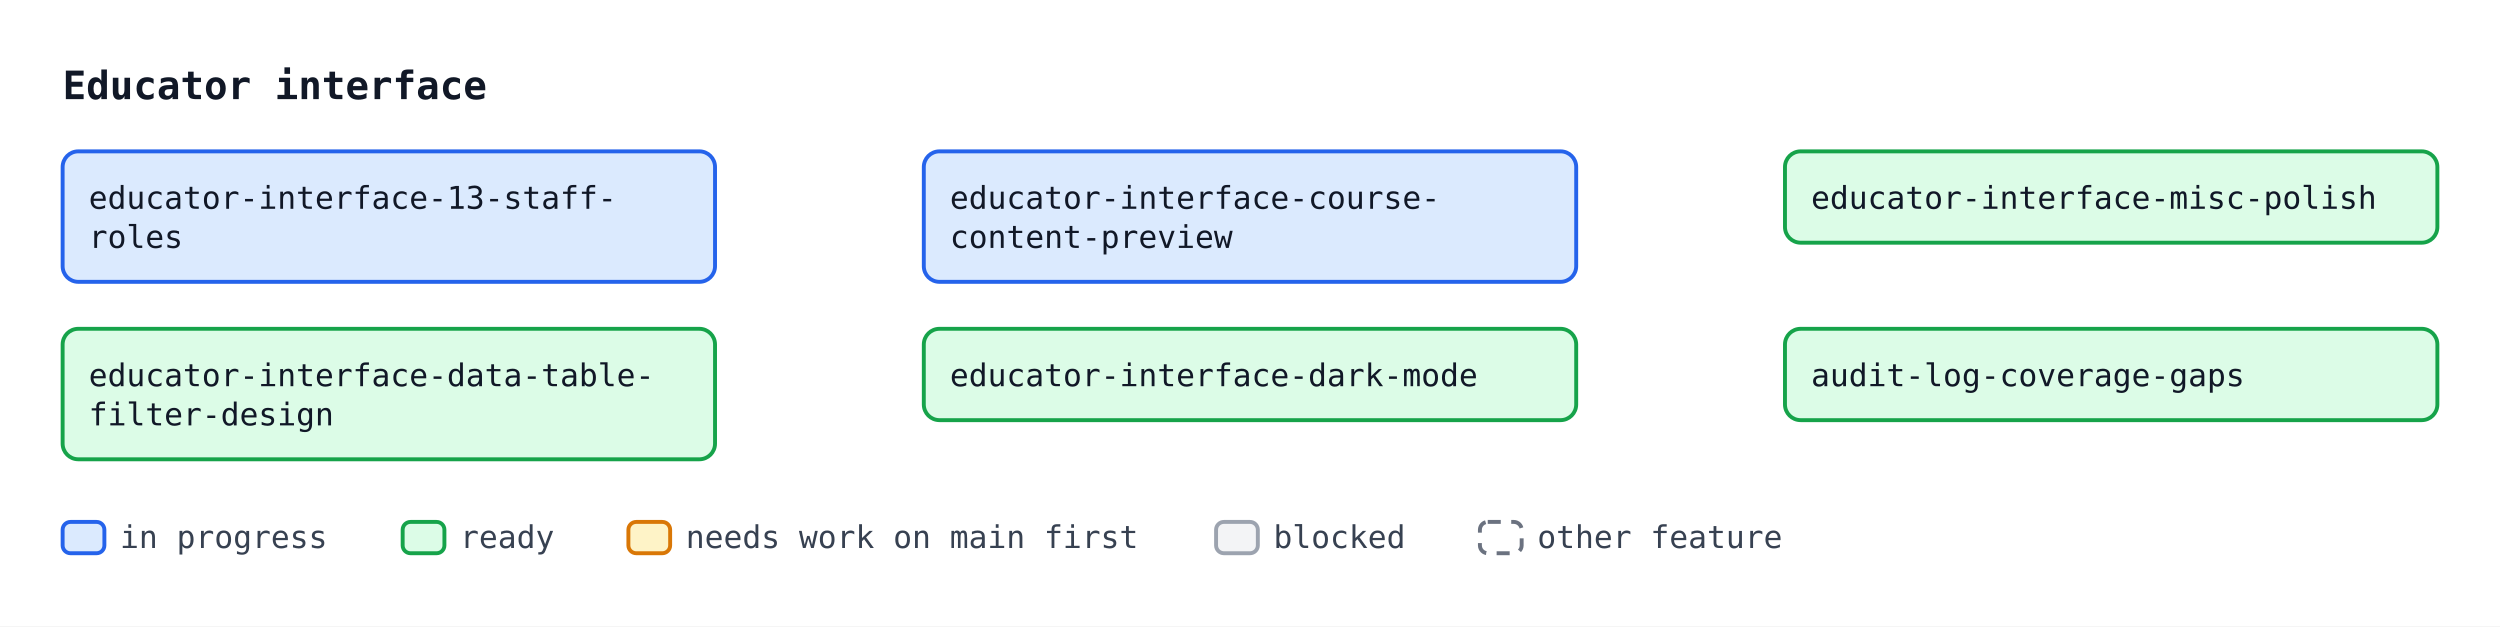
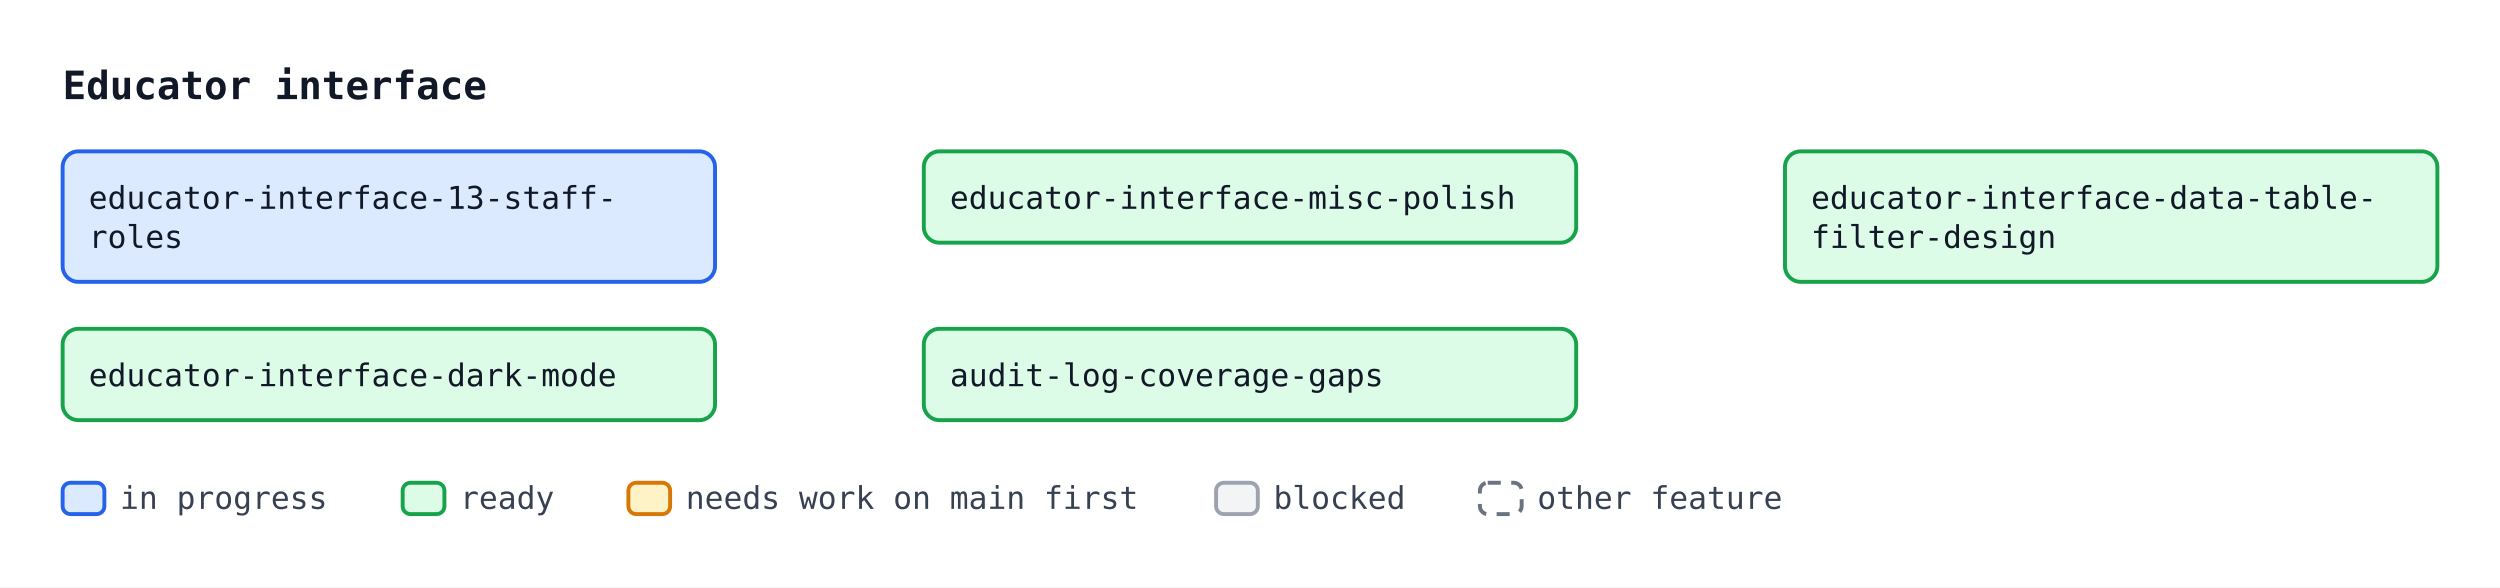
- <svg xmlns="http://www.w3.org/2000/svg" width="958" height="240" viewBox="0 0 958 240" font-family="ui-monospace, SFMono-Regular, Menlo, Consolas, monospace" font-size="12">
+ <svg xmlns="http://www.w3.org/2000/svg" width="958" height="225" viewBox="0 0 958 225" font-family="ui-monospace, SFMono-Regular, Menlo, Consolas, monospace" font-size="12">
  <defs>
    <marker id="arrow" viewBox="0 0 10 10" refX="10" refY="5" markerWidth="7" markerHeight="7" orient="auto-start-reverse">
      <path d="M0,0 L10,5 L0,10 z" fill="#4b5563" />
    </marker>
  </defs>
-   <rect width="958" height="240" fill="#ffffff" />
+   <rect width="958" height="225" fill="#ffffff" />
  <text x="24" y="38" font-size="15" font-weight="bold" fill="#111827">Educator interface</text>
  <rect x="24.0" y="58.0" width="250" height="50" rx="6" fill="#dbeafe" stroke="#2563eb" stroke-width="1.5" />
  <text x="34.0" y="80.0" fill="#111827">educator-interface-13-staff-</text>
  <text x="34.0" y="95.0" fill="#111827">roles</text>
-   <rect x="354.0" y="58.0" width="250" height="50" rx="6" fill="#dbeafe" stroke="#2563eb" stroke-width="1.5" />
-   <text x="364.0" y="80.0" fill="#111827">educator-interface-course-</text>
-   <text x="364.0" y="95.0" fill="#111827">content-preview</text>
-   <rect x="684.0" y="58.0" width="250" height="35" rx="6" fill="#dcfce7" stroke="#16a34a" stroke-width="1.5" />
-   <text x="694.0" y="80.0" fill="#111827">educator-interface-misc-polish</text>
-   <rect x="24.0" y="126.0" width="250" height="50" rx="6" fill="#dcfce7" stroke="#16a34a" stroke-width="1.5" />
-   <text x="34.0" y="148.0" fill="#111827">educator-interface-data-table-</text>
-   <text x="34.0" y="163.0" fill="#111827">filter-design</text>
+   <rect x="354.0" y="58.0" width="250" height="35" rx="6" fill="#dcfce7" stroke="#16a34a" stroke-width="1.5" />
+   <text x="364.0" y="80.0" fill="#111827">educator-interface-misc-polish</text>
+   <rect x="684.0" y="58.0" width="250" height="50" rx="6" fill="#dcfce7" stroke="#16a34a" stroke-width="1.5" />
+   <text x="694.0" y="80.0" fill="#111827">educator-interface-data-table-</text>
+   <text x="694.0" y="95.0" fill="#111827">filter-design</text>
+   <rect x="24.0" y="126.0" width="250" height="35" rx="6" fill="#dcfce7" stroke="#16a34a" stroke-width="1.5" />
+   <text x="34.0" y="148.0" fill="#111827">educator-interface-dark-mode</text>
  <rect x="354.0" y="126.0" width="250" height="35" rx="6" fill="#dcfce7" stroke="#16a34a" stroke-width="1.5" />
-   <text x="364.0" y="148.0" fill="#111827">educator-interface-dark-mode</text>
-   <rect x="684.0" y="126.0" width="250" height="35" rx="6" fill="#dcfce7" stroke="#16a34a" stroke-width="1.5" />
-   <text x="694.0" y="148.0" fill="#111827">audit-log-coverage-gaps</text>
-   <rect x="24.0" y="200" width="16" height="12" rx="3" fill="#dbeafe" stroke="#2563eb" stroke-width="1.5" />
-   <text x="46.0" y="210" fill="#374151">in progress</text>
-   <rect x="154.3" y="200" width="16" height="12" rx="3" fill="#dcfce7" stroke="#16a34a" stroke-width="1.5" />
-   <text x="176.3" y="210" fill="#374151">ready</text>
-   <rect x="240.8" y="200" width="16" height="12" rx="3" fill="#fef3c7" stroke="#d97706" stroke-width="1.5" />
-   <text x="262.8" y="210" fill="#374151">needs work on main first</text>
-   <rect x="466.0" y="200" width="16" height="12" rx="3" fill="#f3f4f6" stroke="#9ca3af" stroke-width="1.5" />
-   <text x="488.0" y="210" fill="#374151">blocked</text>
-   <rect x="567.1" y="200" width="16" height="12" rx="3" fill="#ffffff" stroke="#6b7280" stroke-width="1.5" stroke-dasharray="5 4" />
-   <text x="589.1" y="210" fill="#374151">other feature</text>
+   <text x="364.0" y="148.0" fill="#111827">audit-log-coverage-gaps</text>
+   <rect x="24.0" y="185" width="16" height="12" rx="3" fill="#dbeafe" stroke="#2563eb" stroke-width="1.5" />
+   <text x="46.0" y="195" fill="#374151">in progress</text>
+   <rect x="154.3" y="185" width="16" height="12" rx="3" fill="#dcfce7" stroke="#16a34a" stroke-width="1.5" />
+   <text x="176.3" y="195" fill="#374151">ready</text>
+   <rect x="240.8" y="185" width="16" height="12" rx="3" fill="#fef3c7" stroke="#d97706" stroke-width="1.5" />
+   <text x="262.8" y="195" fill="#374151">needs work on main first</text>
+   <rect x="466.0" y="185" width="16" height="12" rx="3" fill="#f3f4f6" stroke="#9ca3af" stroke-width="1.5" />
+   <text x="488.0" y="195" fill="#374151">blocked</text>
+   <rect x="567.1" y="185" width="16" height="12" rx="3" fill="#ffffff" stroke="#6b7280" stroke-width="1.5" stroke-dasharray="5 4" />
+   <text x="589.1" y="195" fill="#374151">other feature</text>
</svg>
